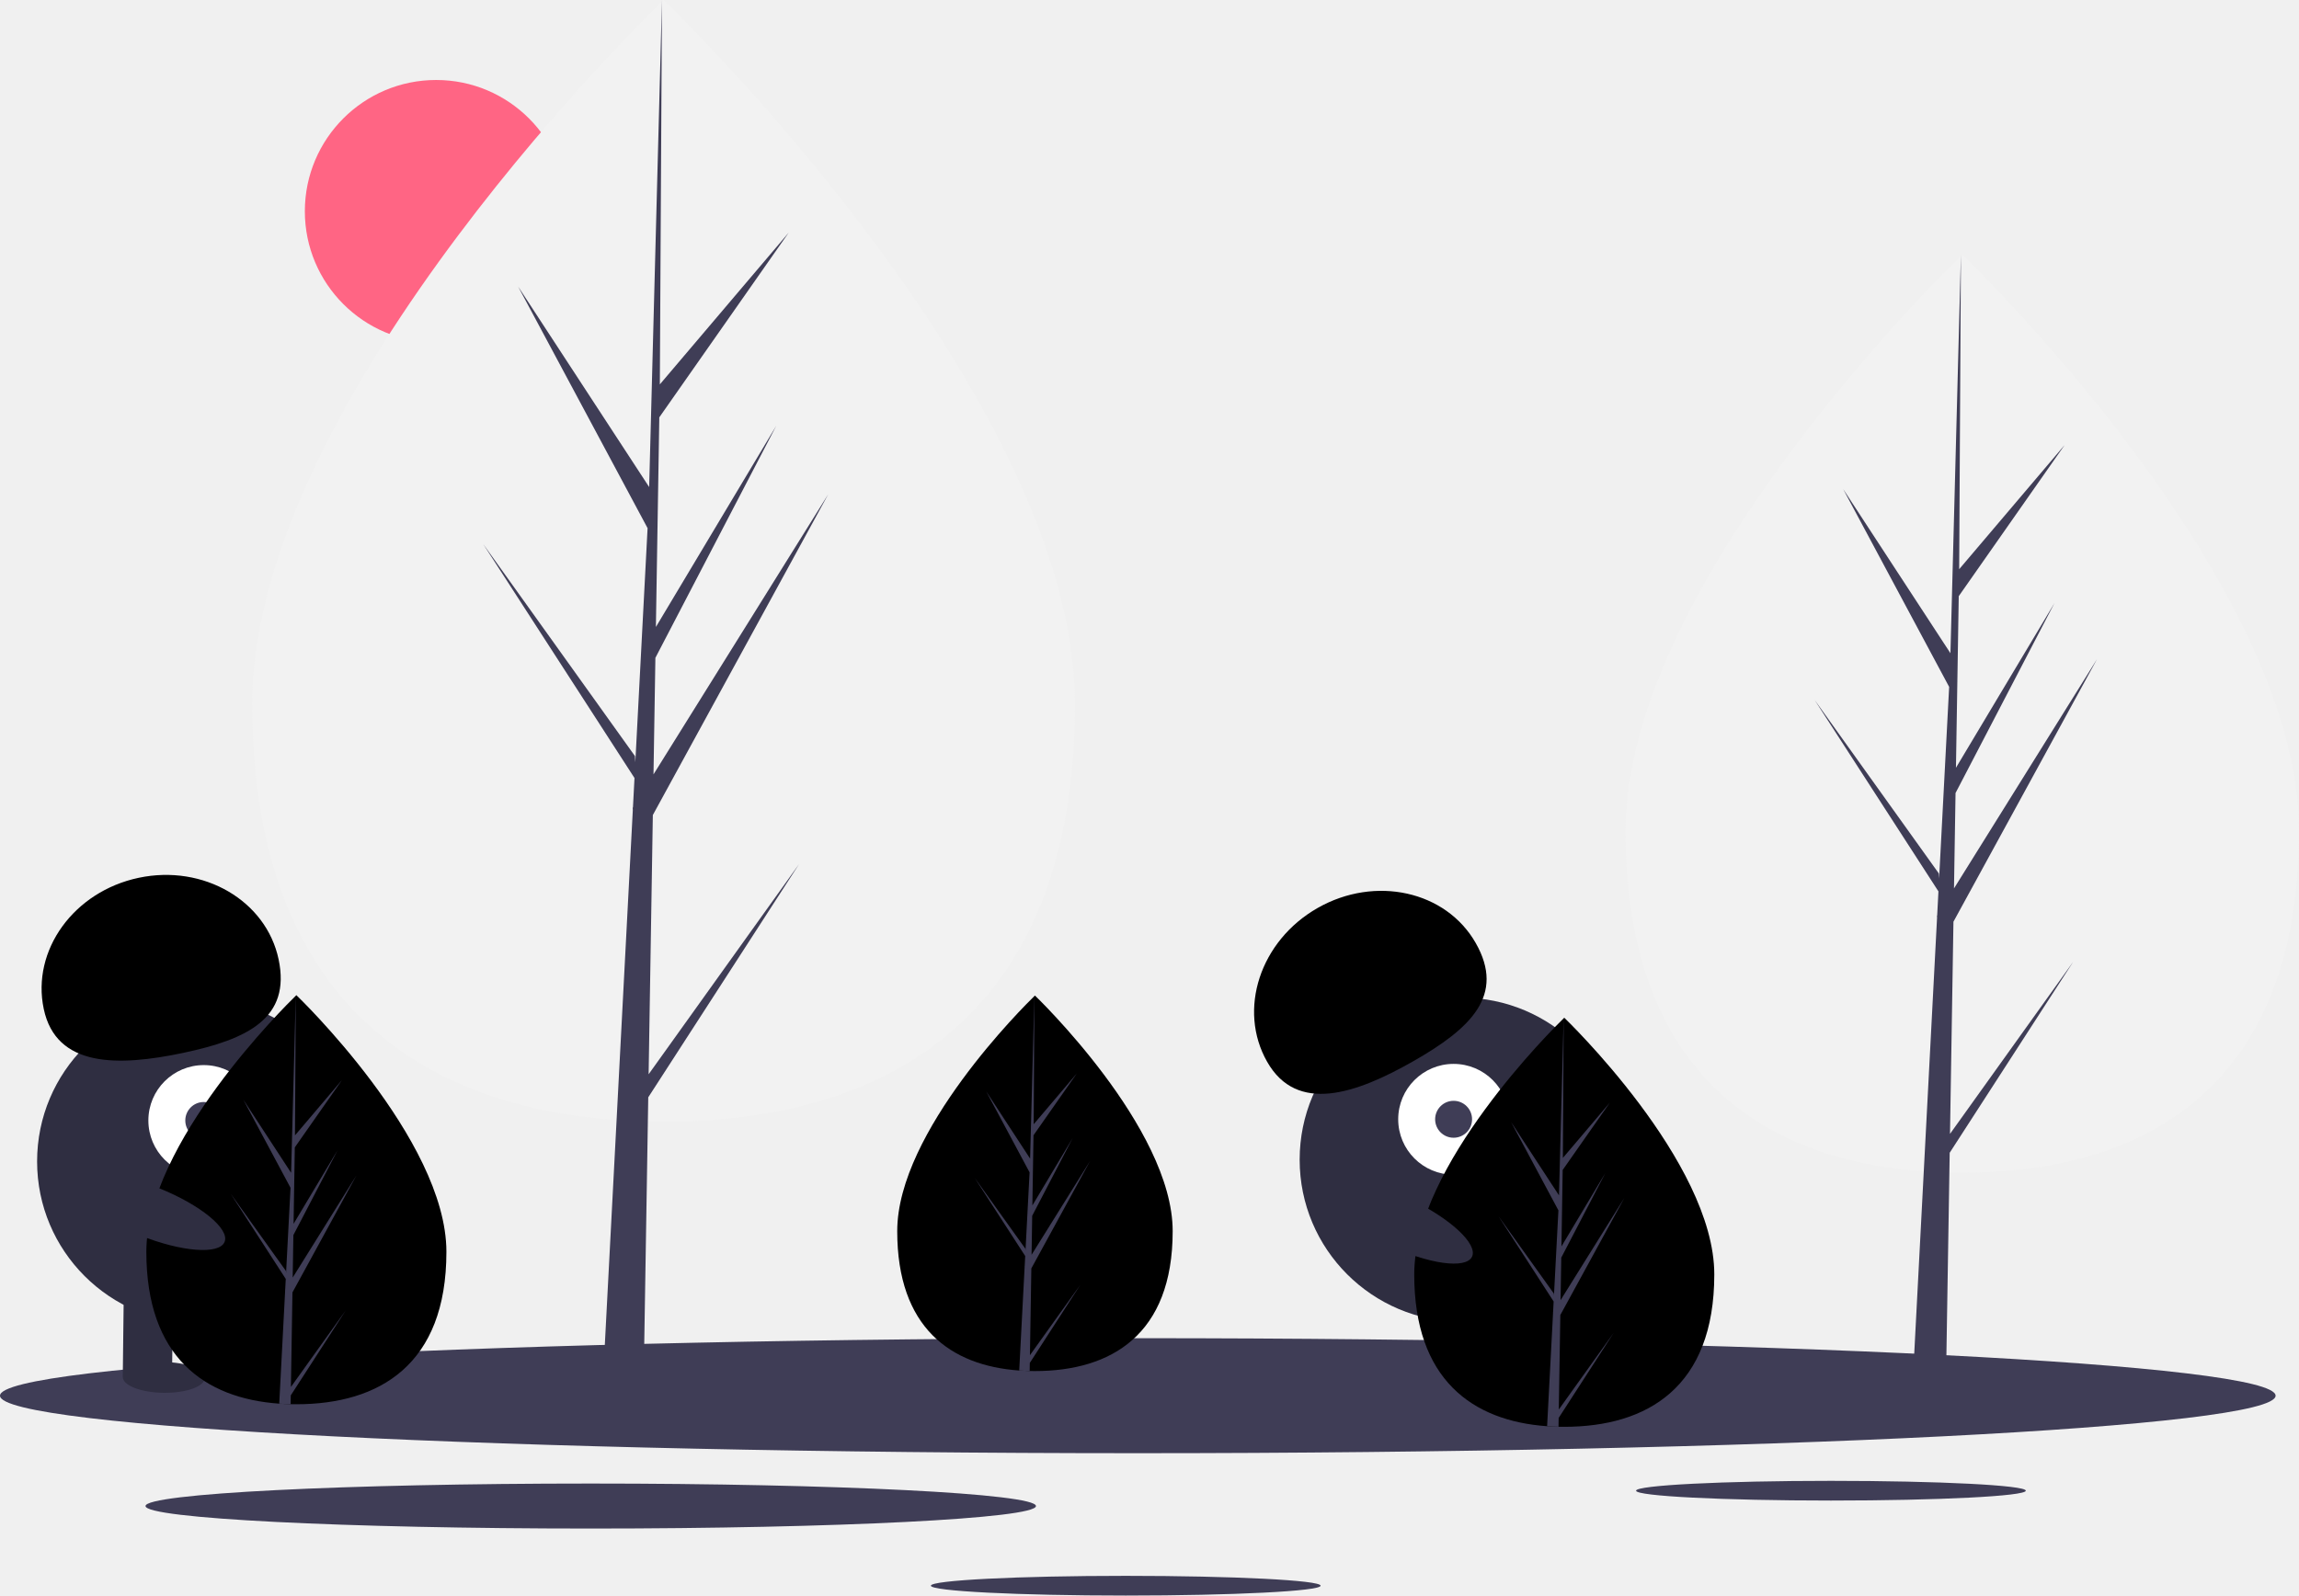
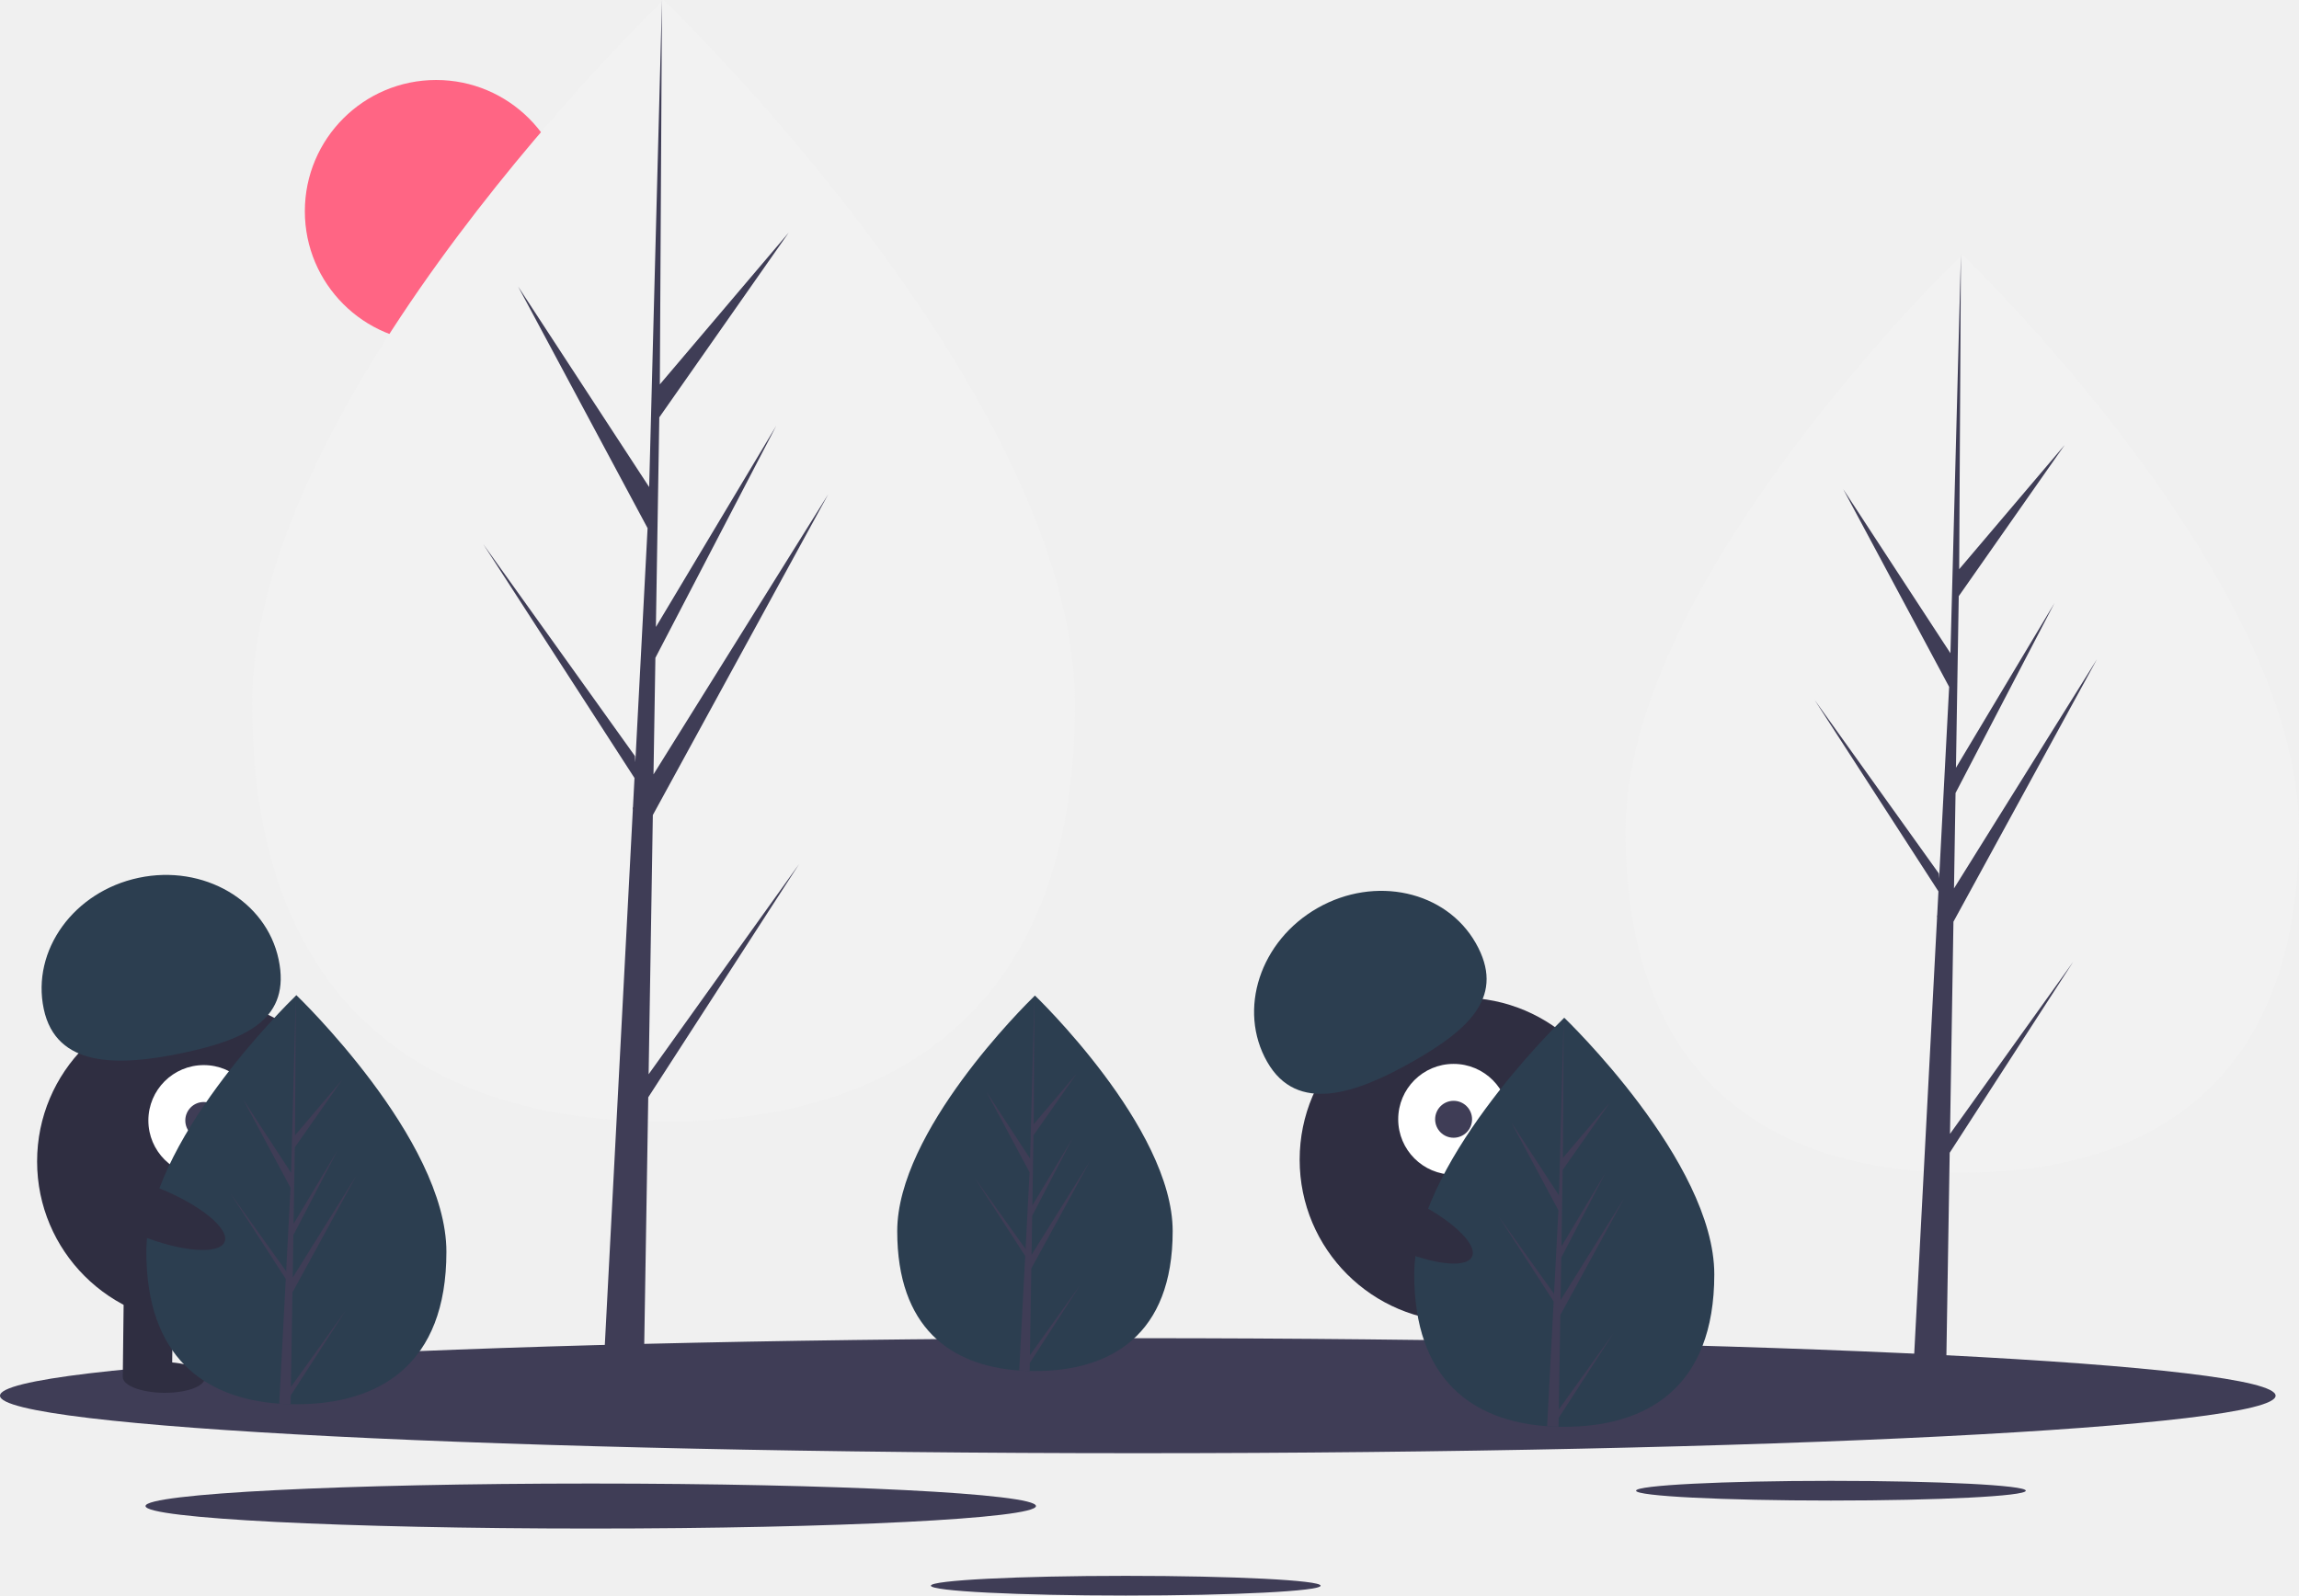
<svg xmlns="http://www.w3.org/2000/svg" id="a706cf1c-1654-439b-8fcf-310eb7aa0e00" data-name="Layer 1" width="1120.592" height="777.916" viewBox="0 0 1120.592 777.916">
  <circle cx="212.592" cy="103" r="64" fill="#ff6584" />
  <path d="M563.68,404.164c0,151.011-89.774,203.739-200.516,203.739S162.649,555.175,162.649,404.164,363.165,61.042,363.165,61.042,563.68,253.152,563.68,404.164Z" transform="translate(-39.70387 -61.04208)" fill="#f2f2f2" />
  <polygon points="316.156 523.761 318.21 397.378 403.674 241.024 318.532 377.552 319.455 320.725 378.357 207.605 319.699 305.687 319.699 305.687 321.359 203.481 384.433 113.423 321.621 187.409 322.658 0 316.138 248.096 316.674 237.861 252.547 139.704 315.646 257.508 309.671 371.654 309.493 368.625 235.565 265.329 309.269 379.328 308.522 393.603 308.388 393.818 308.449 394.99 293.29 684.589 313.544 684.589 315.974 535.005 389.496 421.285 316.156 523.761" fill="#3f3d56" />
  <path d="M1160.296,466.014c0,123.61-73.484,166.77-164.132,166.77s-164.132-43.16-164.132-166.77S996.165,185.152,996.165,185.152,1160.296,342.404,1160.296,466.014Z" transform="translate(-39.70387 -61.04208)" fill="#f2f2f2" />
  <polygon points="950.482 552.833 952.162 449.383 1022.119 321.4 952.426 433.154 953.182 386.639 1001.396 294.044 953.382 374.329 953.382 374.329 954.741 290.669 1006.369 216.952 954.954 277.514 955.804 124.11 950.467 327.188 950.906 318.811 898.414 238.464 950.064 334.893 945.173 428.327 945.027 425.847 884.514 341.294 944.844 434.608 944.232 446.293 944.123 446.469 944.173 447.428 931.764 684.478 948.343 684.478 950.332 562.037 1010.514 468.952 950.482 552.833" fill="#3f3d56" />
  <ellipse cx="554.592" cy="680.479" rx="554.592" ry="28.034" fill="#3f3d56" />
  <ellipse cx="892.445" cy="726.797" rx="94.989" ry="4.802" fill="#3f3d56" />
  <ellipse cx="548.72" cy="773.114" rx="94.989" ry="4.802" fill="#3f3d56" />
  <ellipse cx="287.944" cy="734.279" rx="217.014" ry="10.97" fill="#3f3d56" />
  <circle cx="97.084" cy="566.27" r="79" fill="#2f2e41" />
  <rect x="99.805" y="689.023" width="24" height="43" transform="translate(-31.32451 -62.31008) rotate(0.67509)" fill="#2f2e41" />
  <rect x="147.802" y="689.589" width="24" height="43" transform="translate(-31.31452 -62.87555) rotate(0.67509)" fill="#2f2e41" />
  <ellipse cx="119.546" cy="732.616" rx="7.5" ry="20" transform="translate(-654.1319 782.4795) rotate(-89.32491)" fill="#2f2e41" />
  <ellipse cx="167.554" cy="732.182" rx="7.5" ry="20" transform="translate(-606.2547 830.0553) rotate(-89.32491)" fill="#2f2e41" />
  <circle cx="99.319" cy="546.295" r="27" fill="#fff" />
  <circle cx="99.319" cy="546.295" r="9" fill="#3f3d56" />
-   <path d="M61.026,552.946c-6.042-28.641,14.688-57.265,46.3-63.934s62.138,11.143,68.18,39.784-14.978,38.93-46.591,45.599S67.068,581.587,61.026,552.946Z" transform="translate(-39.70387 -61.04208)" fill="#000000" />
-   <path d="M257.296,671.384c0,55.076-32.74,74.306-73.13,74.306q-1.404,0-2.803-.031c-1.871-.04-3.725-.129-5.556-.254-36.451-2.58-64.771-22.799-64.771-74.021,0-53.008,67.739-119.896,72.827-124.846l.009-.009c.196-.192.294-.285.294-.285S257.296,616.308,257.296,671.384Z" transform="translate(-39.70387 -61.04208)" fill="#000000" />
+   <path d="M61.026,552.946c-6.042-28.641,14.688-57.265,46.3-63.934s62.138,11.143,68.18,39.784-14.978,38.93-46.591,45.599S67.068,581.587,61.026,552.946Z" transform="translate(-39.70387 -61.04208)" fill="#2c3e50" />
+   <path d="M257.296,671.384c0,55.076-32.74,74.306-73.13,74.306q-1.404,0-2.803-.031c-1.871-.04-3.725-.129-5.556-.254-36.451-2.58-64.771-22.799-64.771-74.021,0-53.008,67.739-119.896,72.827-124.846l.009-.009c.196-.192.294-.285.294-.285S257.296,616.308,257.296,671.384Z" transform="translate(-39.70387 -61.04208)" fill="#2c3e50" />
  <path d="M181.502,737.265l26.747-37.374-26.814,41.477-.071,4.291c-1.871-.04-3.725-.129-5.556-.254l2.883-55.103-.022-.428.049-.08.272-5.204-26.881-41.58,26.965,37.677.062,1.105,2.179-41.633-23.013-42.966,23.294,35.658,2.268-86.314.009-.294v.285l-.379,68.064,22.911-26.983-23.004,32.847-.606,37.276L204.185,621.958l-21.48,41.259-.339,20.723,31.056-49.791-31.171,57.023Z" transform="translate(-39.70387 -61.04208)" fill="#3f3d56" />
  <circle cx="712.485" cy="565.415" r="79" fill="#2f2e41" />
  <rect x="741.777" y="691.824" width="24" height="43" transform="translate(-215.9946 191.864) rotate(-17.08345)" fill="#2f2e41" />
  <rect x="787.659" y="677.723" width="24" height="43" transform="matrix(0.95588, -0.29376, 0.29376, 0.95588, -209.8279, 204.7204)" fill="#2f2e41" />
  <ellipse cx="767.887" cy="732.003" rx="20" ry="7.5" transform="translate(-220.8593 196.8331) rotate(-17.08345)" fill="#2f2e41" />
  <ellipse cx="813.475" cy="716.946" rx="20" ry="7.5" transform="translate(-214.4248 209.561) rotate(-17.08345)" fill="#2f2e41" />
  <circle cx="708.522" cy="545.71" r="27" fill="#fff" />
  <circle cx="708.522" cy="545.71" r="9" fill="#3f3d56" />
-   <path d="M657.355,578.743c-14.49-25.433-3.478-59.016,24.594-75.009s62.576-8.341,77.065,17.093-2.391,41.644-30.463,57.637S671.845,604.176,657.355,578.743Z" transform="translate(-39.70387 -61.04208)" fill="#000000" />
-   <path d="M611.296,661.299c0,50.557-30.054,68.21-67.13,68.21q-1.288,0-2.573-.029c-1.718-.037-3.419-.119-5.1-.233-33.461-2.368-59.457-20.929-59.457-67.948,0-48.659,62.181-110.059,66.852-114.603l.008-.008c.18-.176.27-.262.27-.262S611.296,610.742,611.296,661.299Z" transform="translate(-39.70387 -61.04208)" fill="#000000" />
+   <path d="M657.355,578.743c-14.49-25.433-3.478-59.016,24.594-75.009s62.576-8.341,77.065,17.093-2.391,41.644-30.463,57.637S671.845,604.176,657.355,578.743Z" transform="translate(-39.70387 -61.04208)" fill="#2c3e50" />
+   <path d="M611.296,661.299c0,50.557-30.054,68.21-67.13,68.21q-1.288,0-2.573-.029c-1.718-.037-3.419-.119-5.1-.233-33.461-2.368-59.457-20.929-59.457-67.948,0-48.659,62.181-110.059,66.852-114.603l.008-.008c.18-.176.27-.262.27-.262S611.296,610.742,611.296,661.299Z" transform="translate(-39.70387 -61.04208)" fill="#2c3e50" />
  <path d="M541.72,721.774l24.553-34.307-24.614,38.074-.065,3.939c-1.718-.037-3.419-.119-5.1-.233l2.646-50.582-.02-.393.045-.074.249-4.777-24.675-38.168,24.753,34.585.057,1.014,2-38.217-21.125-39.44L541.806,625.928l2.082-79.232.008-.27v.262l-.348,62.48,21.031-24.769-21.117,30.152-.556,34.217,19.636-32.839-19.718,37.874-.311,19.023,28.508-45.706-28.614,52.344Z" transform="translate(-39.70387 -61.04208)" fill="#3f3d56" />
-   <path d="M875.296,682.384c0,55.076-32.74,74.306-73.13,74.306q-1.403,0-2.803-.031c-1.871-.04-3.725-.129-5.556-.254-36.451-2.58-64.771-22.799-64.771-74.021,0-53.008,67.739-119.896,72.827-124.846l.009-.009c.196-.192.294-.285.294-.285S875.296,627.308,875.296,682.384Z" transform="translate(-39.70387 -61.04208)" fill="#000000" />
+   <path d="M875.296,682.384c0,55.076-32.74,74.306-73.13,74.306q-1.403,0-2.803-.031c-1.871-.04-3.725-.129-5.556-.254-36.451-2.58-64.771-22.799-64.771-74.021,0-53.008,67.739-119.896,72.827-124.846l.009-.009c.196-.192.294-.285.294-.285S875.296,627.308,875.296,682.384Z" transform="translate(-39.70387 -61.04208)" fill="#2c3e50" />
  <path d="M799.502,748.265l26.747-37.374-26.814,41.477-.071,4.291c-1.871-.04-3.725-.129-5.556-.254l2.883-55.103-.022-.428.049-.08.272-5.204L770.108,654.011l26.965,37.677.062,1.105,2.179-41.633-23.013-42.966,23.294,35.658,2.268-86.314.009-.294v.285l-.379,68.064,22.911-26.983-23.004,32.847-.606,37.276L822.185,632.958l-21.48,41.259-.339,20.723,31.056-49.791-31.171,57.023Z" transform="translate(-39.70387 -61.04208)" fill="#3f3d56" />
  <ellipse cx="721.517" cy="656.822" rx="12.4" ry="39.5" transform="translate(-220.8352 966.2232) rotate(-64.62574)" fill="#2f2e41" />
  <ellipse cx="112.517" cy="651.822" rx="12.4" ry="39.5" transform="translate(-574.0794 452.7137) rotate(-68.15829)" fill="#2f2e41" />
</svg>
